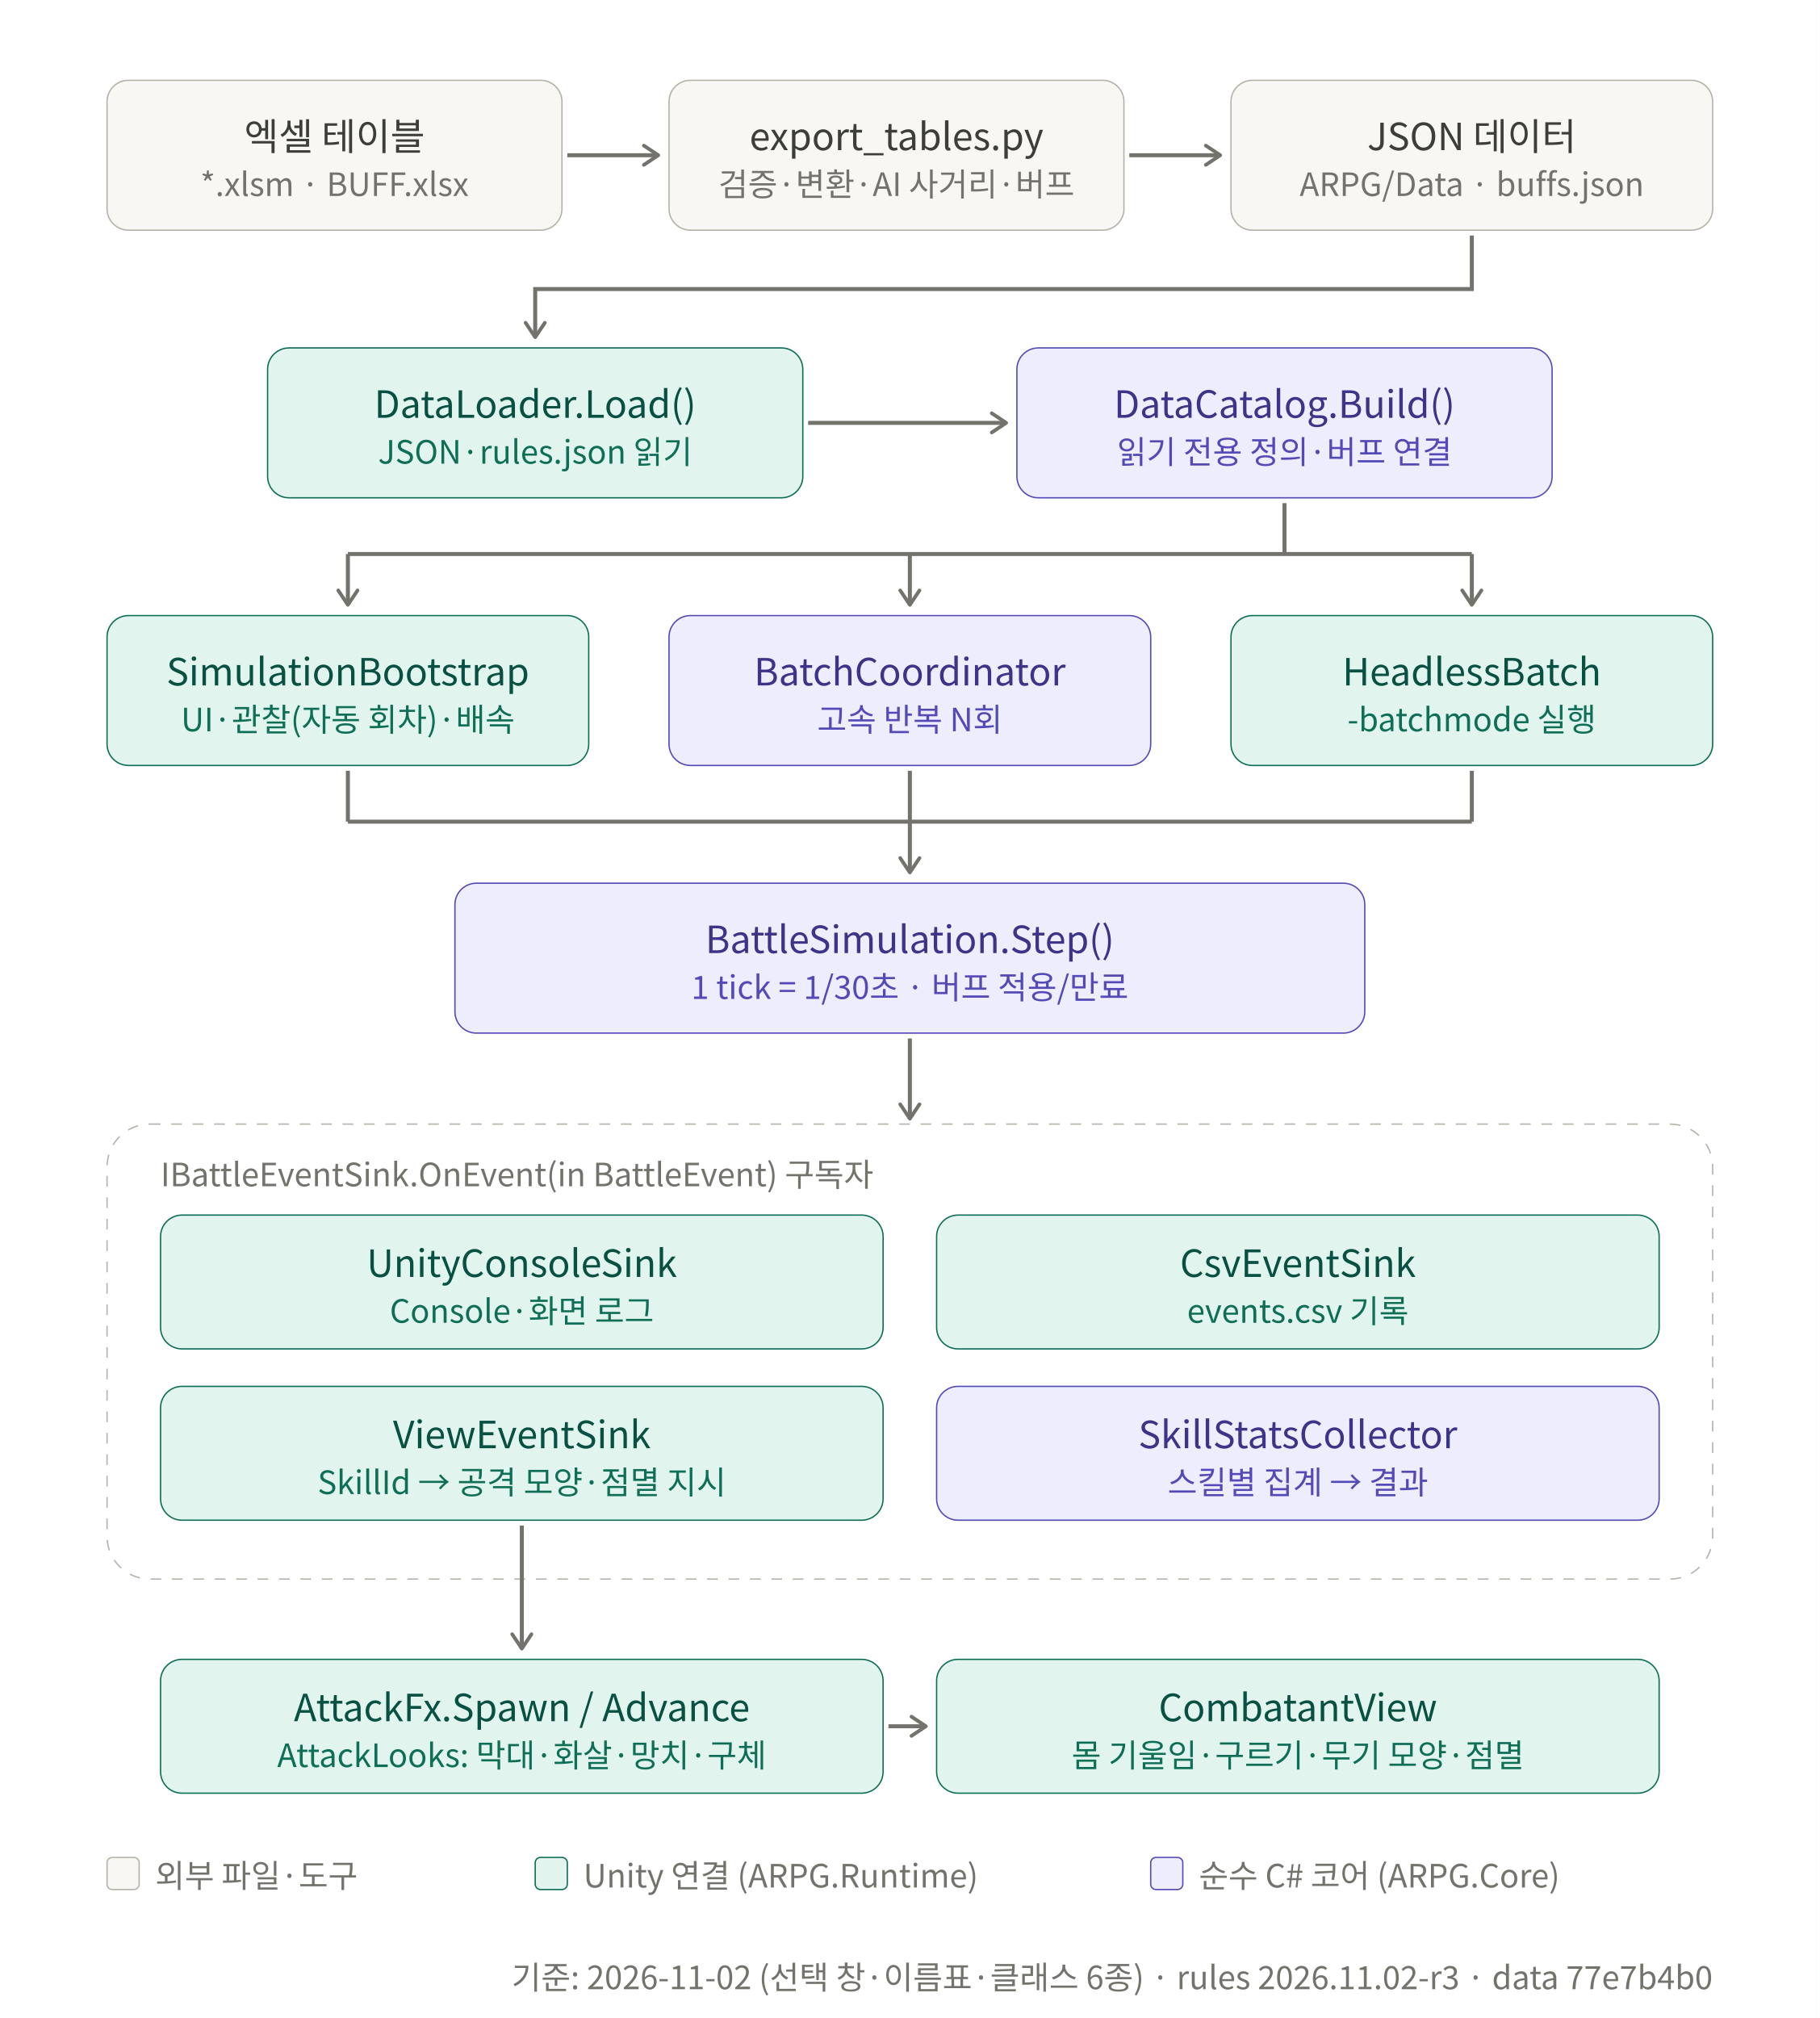
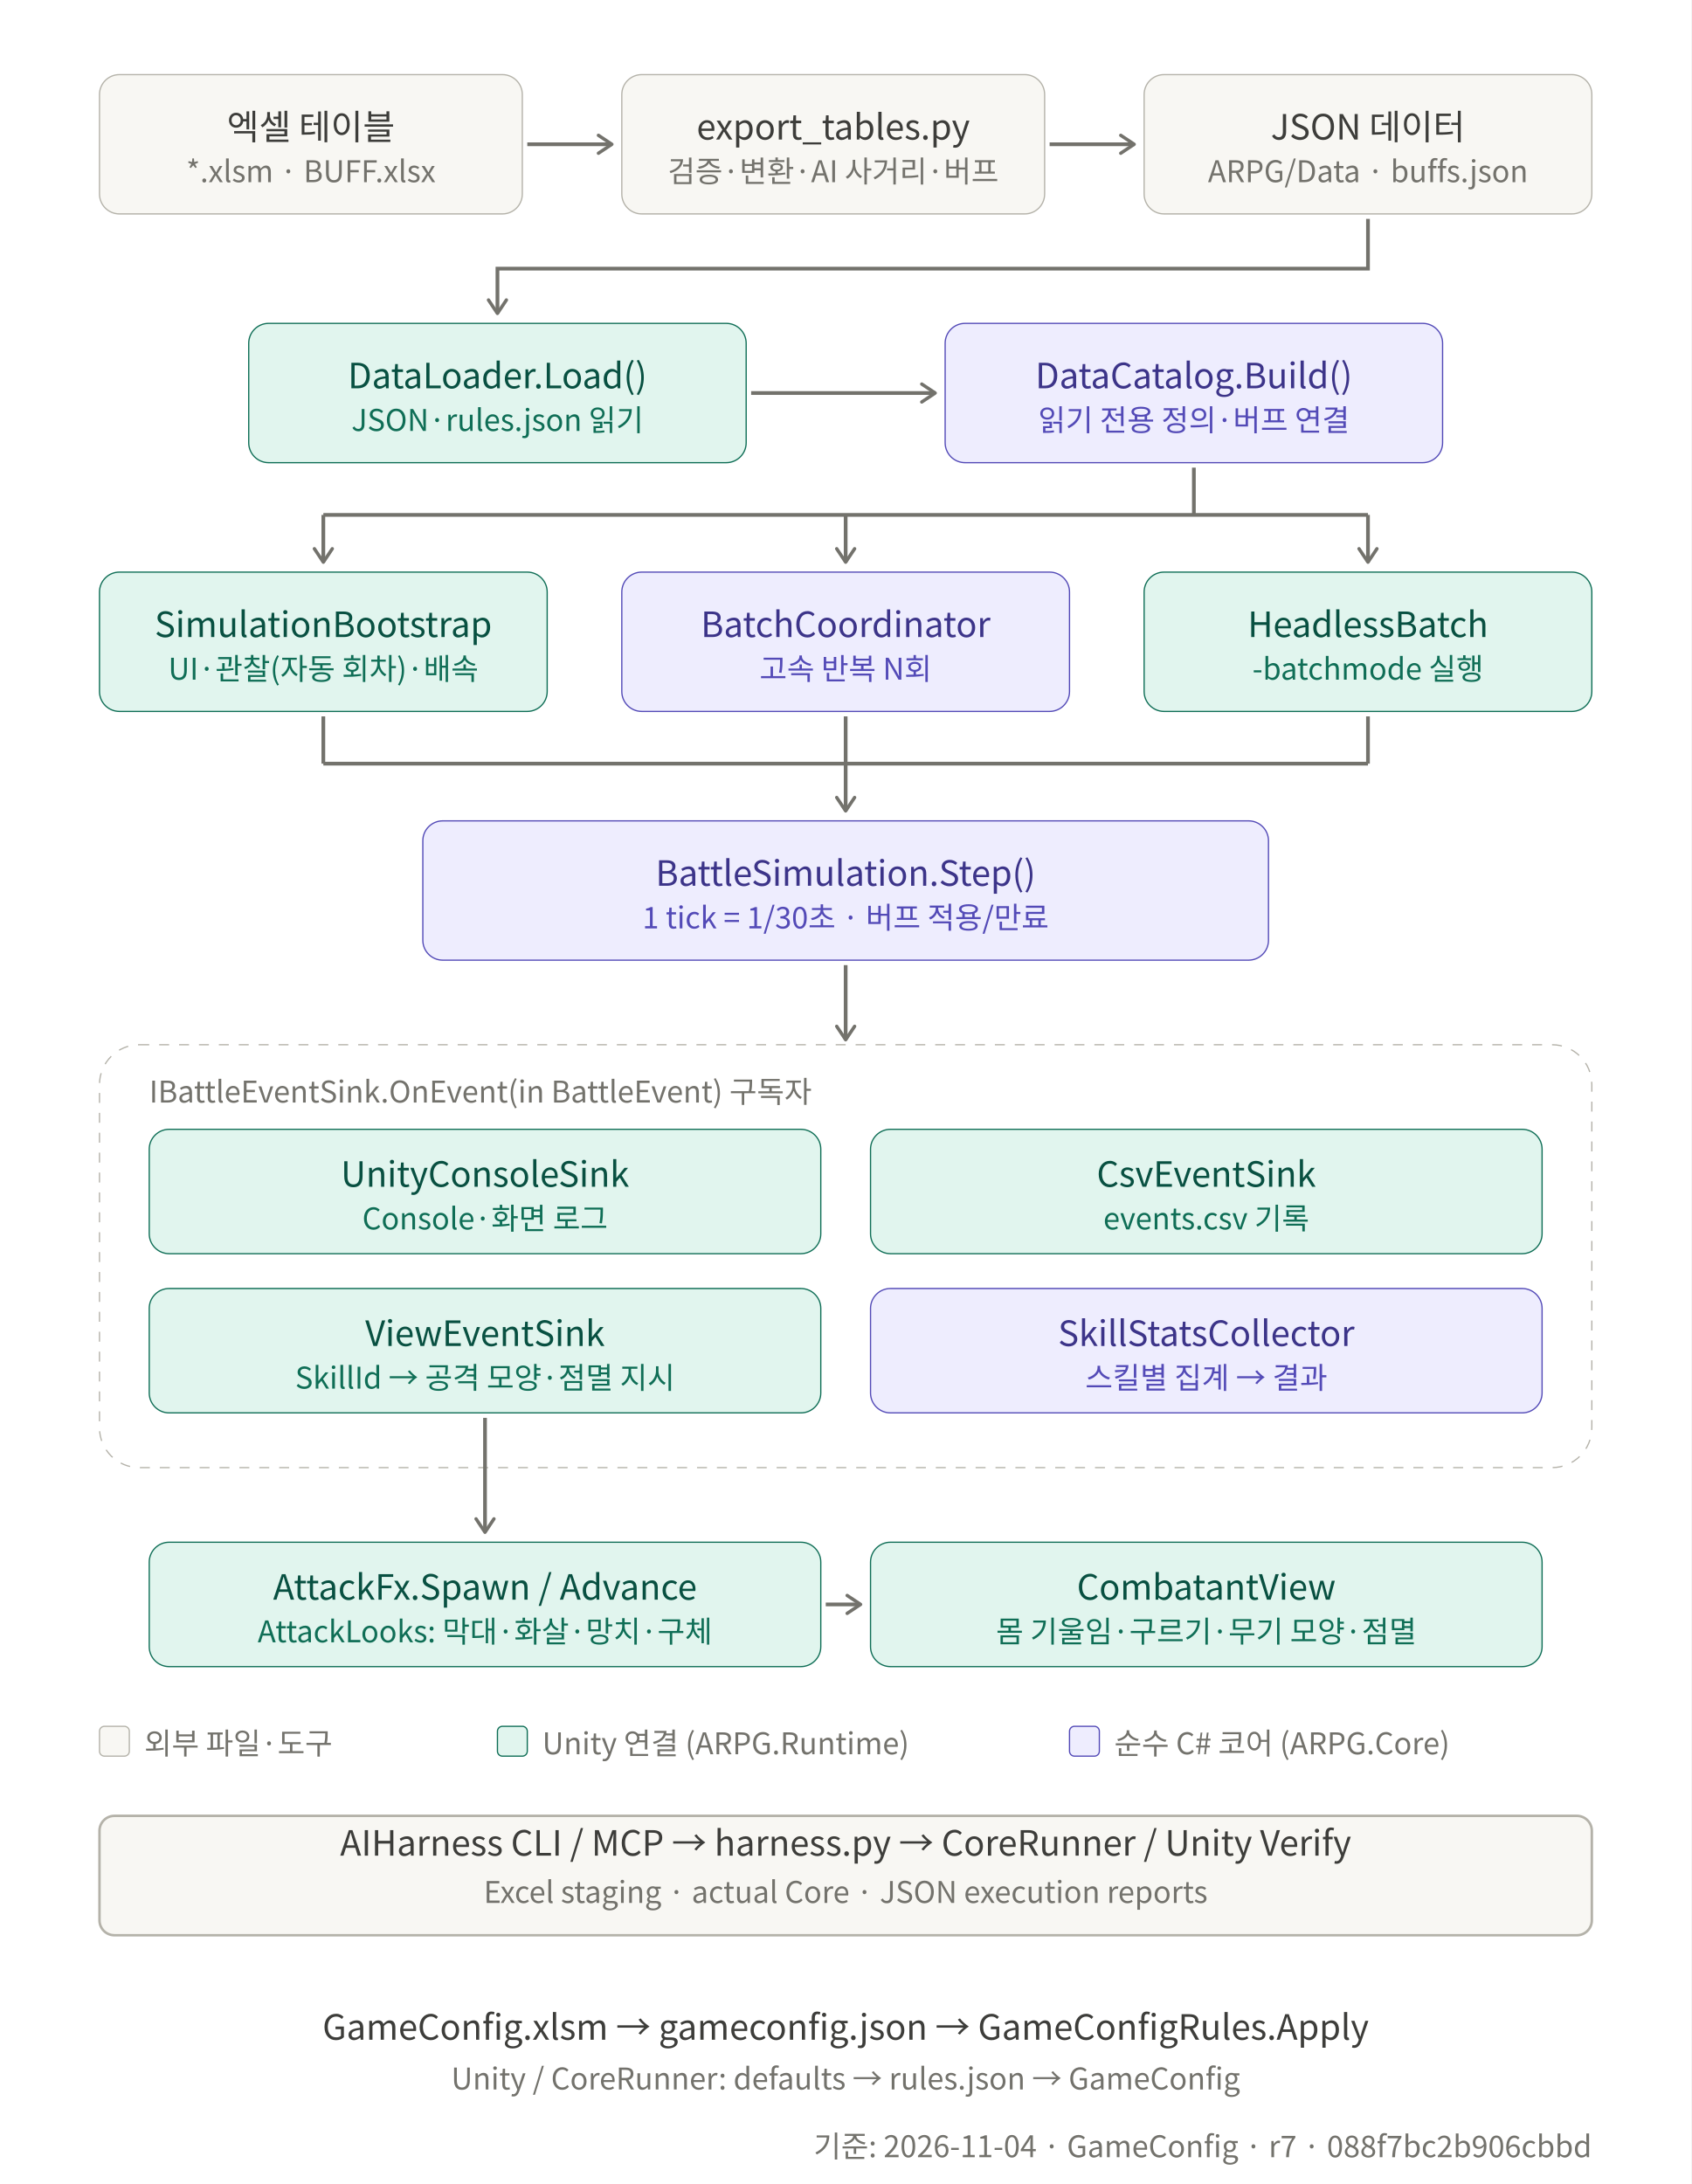
- <svg xmlns="http://www.w3.org/2000/svg" width="680" height="754" viewBox="0 0 680 754" role="img">
+ <svg xmlns="http://www.w3.org/2000/svg" width="680" height="878" viewBox="0 0 680 878" role="img">
  <defs>
    <style>
text{font-family:"Malgun Gothic","Apple SD Gothic Neo","Noto Sans CJK KR",sans-serif}
.t{font-size:14px;fill:#3d3d3a}.ts{font-size:12px;fill:#73726c}.th{font-size:14px;font-weight:500;fill:#3d3d3a}
.box{fill:#F8F7F3;stroke:#B4B2A9}.arr{stroke:#73726c;stroke-width:1.5;fill:none}
.c-purple&gt;rect,rect.c-purple{fill:#EEEDFE;stroke:#534AB7}.c-purple&gt;.th{fill:#3C3489}.c-purple&gt;.ts{fill:#534AB7}
.c-teal&gt;rect,rect.c-teal{fill:#E1F5EE;stroke:#0F6E56}.c-teal&gt;.th{fill:#085041}.c-teal&gt;.ts{fill:#0F6E56}
.c-coral&gt;rect,rect.c-coral{fill:#FAECE7;stroke:#993C1D}.c-coral&gt;.th{fill:#712B13}.c-coral&gt;.ts{fill:#993C1D}
</style>
    <marker id="arrow" viewBox="0 0 10 10" refX="8" refY="5" markerWidth="6" markerHeight="6" orient="auto-start-reverse">
      <path d="M2 1L8 5L2 9" fill="none" stroke="context-stroke" stroke-width="1.5" stroke-linecap="round" stroke-linejoin="round" />
    </marker>
  </defs>
-   <rect width="680" height="754" fill="#ffffff" />
+   <rect width="680" height="878" fill="#ffffff" />
  <g class="node">
    <rect class="box" x="40" y="30" width="170" height="56" rx="8" stroke-width="0.5" />
    <text class="th" x="125" y="50" text-anchor="middle" dominant-baseline="central">엑셀 테이블</text>
    <text class="ts" x="125" y="68" text-anchor="middle" dominant-baseline="central">*.xlsm · BUFF.xlsx</text>
  </g>
  <line x1="212" y1="58" x2="246" y2="58" class="arr" marker-end="url(#arrow)" />
  <g class="node">
    <rect class="box" x="250" y="30" width="170" height="56" rx="8" stroke-width="0.5" />
    <text class="th" x="335" y="50" text-anchor="middle" dominant-baseline="central">export_tables.py</text>
    <text class="ts" x="335" y="68" text-anchor="middle" dominant-baseline="central">검증·변환·AI 사거리·버프</text>
  </g>
  <line x1="422" y1="58" x2="456" y2="58" class="arr" marker-end="url(#arrow)" />
  <g class="node">
    <rect class="box" x="460" y="30" width="180" height="56" rx="8" stroke-width="0.5" />
    <text class="th" x="550" y="50" text-anchor="middle" dominant-baseline="central">JSON 데이터</text>
    <text class="ts" x="550" y="68" text-anchor="middle" dominant-baseline="central">ARPG/Data · buffs.json</text>
  </g>
  <path d="M550 88 L550 108 L200 108 L200 126" fill="none" class="arr" marker-end="url(#arrow)" />
  <g class="node c-teal">
    <rect x="100" y="130" width="200" height="56" rx="8" stroke-width="0.5" />
    <text class="th" x="200" y="150" text-anchor="middle" dominant-baseline="central">DataLoader.Load()</text>
    <text class="ts" x="200" y="168" text-anchor="middle" dominant-baseline="central">JSON·rules.json 읽기</text>
  </g>
  <line x1="302" y1="158" x2="376" y2="158" class="arr" marker-end="url(#arrow)" />
  <g class="node c-purple">
    <rect x="380" y="130" width="200" height="56" rx="8" stroke-width="0.5" />
    <text class="th" x="480" y="150" text-anchor="middle" dominant-baseline="central">DataCatalog.Build()</text>
    <text class="ts" x="480" y="168" text-anchor="middle" dominant-baseline="central">읽기 전용 정의·버프 연결</text>
  </g>
  <line x1="480" y1="188" x2="480" y2="207" stroke="#73726c" stroke-width="1.5" fill="none" />
  <line x1="130" y1="207" x2="550" y2="207" stroke="#73726c" stroke-width="1.5" fill="none" />
  <line x1="130" y1="207" x2="130" y2="226" class="arr" marker-end="url(#arrow)" />
  <line x1="340" y1="207" x2="340" y2="226" class="arr" marker-end="url(#arrow)" />
  <line x1="550" y1="207" x2="550" y2="226" class="arr" marker-end="url(#arrow)" />
  <g class="node c-teal">
    <rect x="40" y="230" width="180" height="56" rx="8" stroke-width="0.5" />
    <text class="th" x="130" y="250" text-anchor="middle" dominant-baseline="central">SimulationBootstrap</text>
    <text class="ts" x="130" y="268" text-anchor="middle" dominant-baseline="central">UI·관찰(자동 회차)·배속</text>
  </g>
  <g class="node c-purple">
    <rect x="250" y="230" width="180" height="56" rx="8" stroke-width="0.5" />
    <text class="th" x="340" y="250" text-anchor="middle" dominant-baseline="central">BatchCoordinator</text>
    <text class="ts" x="340" y="268" text-anchor="middle" dominant-baseline="central">고속 반복 N회</text>
  </g>
  <g class="node c-teal">
    <rect x="460" y="230" width="180" height="56" rx="8" stroke-width="0.5" />
    <text class="th" x="550" y="250" text-anchor="middle" dominant-baseline="central">HeadlessBatch</text>
    <text class="ts" x="550" y="268" text-anchor="middle" dominant-baseline="central">-batchmode 실행</text>
  </g>
  <line x1="130" y1="288" x2="130" y2="307" stroke="#73726c" stroke-width="1.5" fill="none" />
  <line x1="340" y1="288" x2="340" y2="307" stroke="#73726c" stroke-width="1.5" fill="none" />
  <line x1="550" y1="288" x2="550" y2="307" stroke="#73726c" stroke-width="1.5" fill="none" />
  <line x1="130" y1="307" x2="550" y2="307" stroke="#73726c" stroke-width="1.5" fill="none" />
  <line x1="340" y1="307" x2="340" y2="326" class="arr" marker-end="url(#arrow)" />
  <g class="node c-purple">
    <rect x="170" y="330" width="340" height="56" rx="8" stroke-width="0.5" />
    <text class="th" x="340" y="350" text-anchor="middle" dominant-baseline="central">BattleSimulation.Step()</text>
    <text class="ts" x="340" y="368" text-anchor="middle" dominant-baseline="central">1 tick = 1/30초 · 버프 적용/만료</text>
  </g>
  <line x1="340" y1="388" x2="340" y2="418" class="arr" marker-end="url(#arrow)" />
  <rect x="40" y="420" width="600" height="170" rx="16" fill="none" stroke="#B4B2A9" stroke-width="0.5" stroke-dasharray="4 4" />
  <text class="ts" x="60" y="438" dominant-baseline="central">IBattleEventSink.OnEvent(in BattleEvent) 구독자</text>
  <g class="node c-teal">
    <rect x="60" y="454" width="270" height="50" rx="8" stroke-width="0.5" />
    <text class="th" x="195" y="471" text-anchor="middle" dominant-baseline="central">UnityConsoleSink</text>
    <text class="ts" x="195" y="489" text-anchor="middle" dominant-baseline="central">Console·화면 로그</text>
  </g>
  <g class="node c-teal">
    <rect x="350" y="454" width="270" height="50" rx="8" stroke-width="0.5" />
    <text class="th" x="485" y="471" text-anchor="middle" dominant-baseline="central">CsvEventSink</text>
    <text class="ts" x="485" y="489" text-anchor="middle" dominant-baseline="central">events.csv 기록</text>
  </g>
  <g class="node c-teal">
    <rect x="60" y="518" width="270" height="50" rx="8" stroke-width="0.5" />
    <text class="th" x="195" y="535" text-anchor="middle" dominant-baseline="central">ViewEventSink</text>
    <text class="ts" x="195" y="553" text-anchor="middle" dominant-baseline="central">SkillId → 공격 모양·점멸 지시</text>
  </g>
  <g class="node c-purple">
    <rect x="350" y="518" width="270" height="50" rx="8" stroke-width="0.5" />
    <text class="th" x="485" y="535" text-anchor="middle" dominant-baseline="central">SkillStatsCollector</text>
    <text class="ts" x="485" y="553" text-anchor="middle" dominant-baseline="central">스킬별 집계 → 결과</text>
  </g>
  <line x1="195" y1="570" x2="195" y2="616" class="arr" marker-end="url(#arrow)" />
  <g class="node c-teal">
    <rect x="60" y="620" width="270" height="50" rx="8" stroke-width="0.5" />
    <text class="th" x="195" y="637" text-anchor="middle" dominant-baseline="central">AttackFx.Spawn / Advance</text>
    <text class="ts" x="195" y="655" text-anchor="middle" dominant-baseline="central">AttackLooks: 막대·화살·망치·구체</text>
  </g>
  <line x1="332" y1="645" x2="346" y2="645" class="arr" marker-end="url(#arrow)" />
  <g class="node c-teal">
    <rect x="350" y="620" width="270" height="50" rx="8" stroke-width="0.5" />
    <text class="th" x="485" y="637" text-anchor="middle" dominant-baseline="central">CombatantView</text>
    <text class="ts" x="485" y="655" text-anchor="middle" dominant-baseline="central">몸 기울임·구르기·무기 모양·점멸</text>
  </g>
  <rect class="box" x="40" y="694" width="12" height="12" rx="2" stroke-width="0.5" />
  <text class="ts" x="58" y="700" dominant-baseline="central">외부 파일·도구</text>
  <rect class="c-teal" x="200" y="694" width="12" height="12" rx="2" stroke-width="0.5" />
  <text class="ts" x="218" y="700" dominant-baseline="central">Unity 연결 (ARPG.Runtime)</text>
  <rect class="c-purple" x="430" y="694" width="12" height="12" rx="2" stroke-width="0.5" />
  <text class="ts" x="448" y="700" dominant-baseline="central">순수 C# 코어 (ARPG.Core)</text>
-   <text class="ts" x="640" y="738" text-anchor="end" dominant-baseline="central">기준: 2026-11-02 (선택 창·이름표·클래스 6종) · rules 2026.11.02-r3 · data 77e7b4b0</text>
+   <rect class="box" x="40" y="730" width="600" height="48" rx="6" />
+   <text class="th" x="340" y="746" text-anchor="middle">AIHarness CLI / MCP → harness.py → CoreRunner / Unity Verify</text>
+   <text class="ts" x="340" y="765" text-anchor="middle">Excel staging · actual Core · JSON execution reports</text>
+   <text class="th" x="340" y="820" text-anchor="middle">GameConfig.xlsm → gameconfig.json → GameConfigRules.Apply</text>
+   <text class="ts" x="340" y="840" text-anchor="middle">Unity / CoreRunner: defaults → rules.json → GameConfig</text>
+   <text class="ts" x="640" y="862" text-anchor="end" dominant-baseline="central">기준: 2026-11-04 · GameConfig · r7 · 088f7bc2b906cbbd</text>
</svg>
